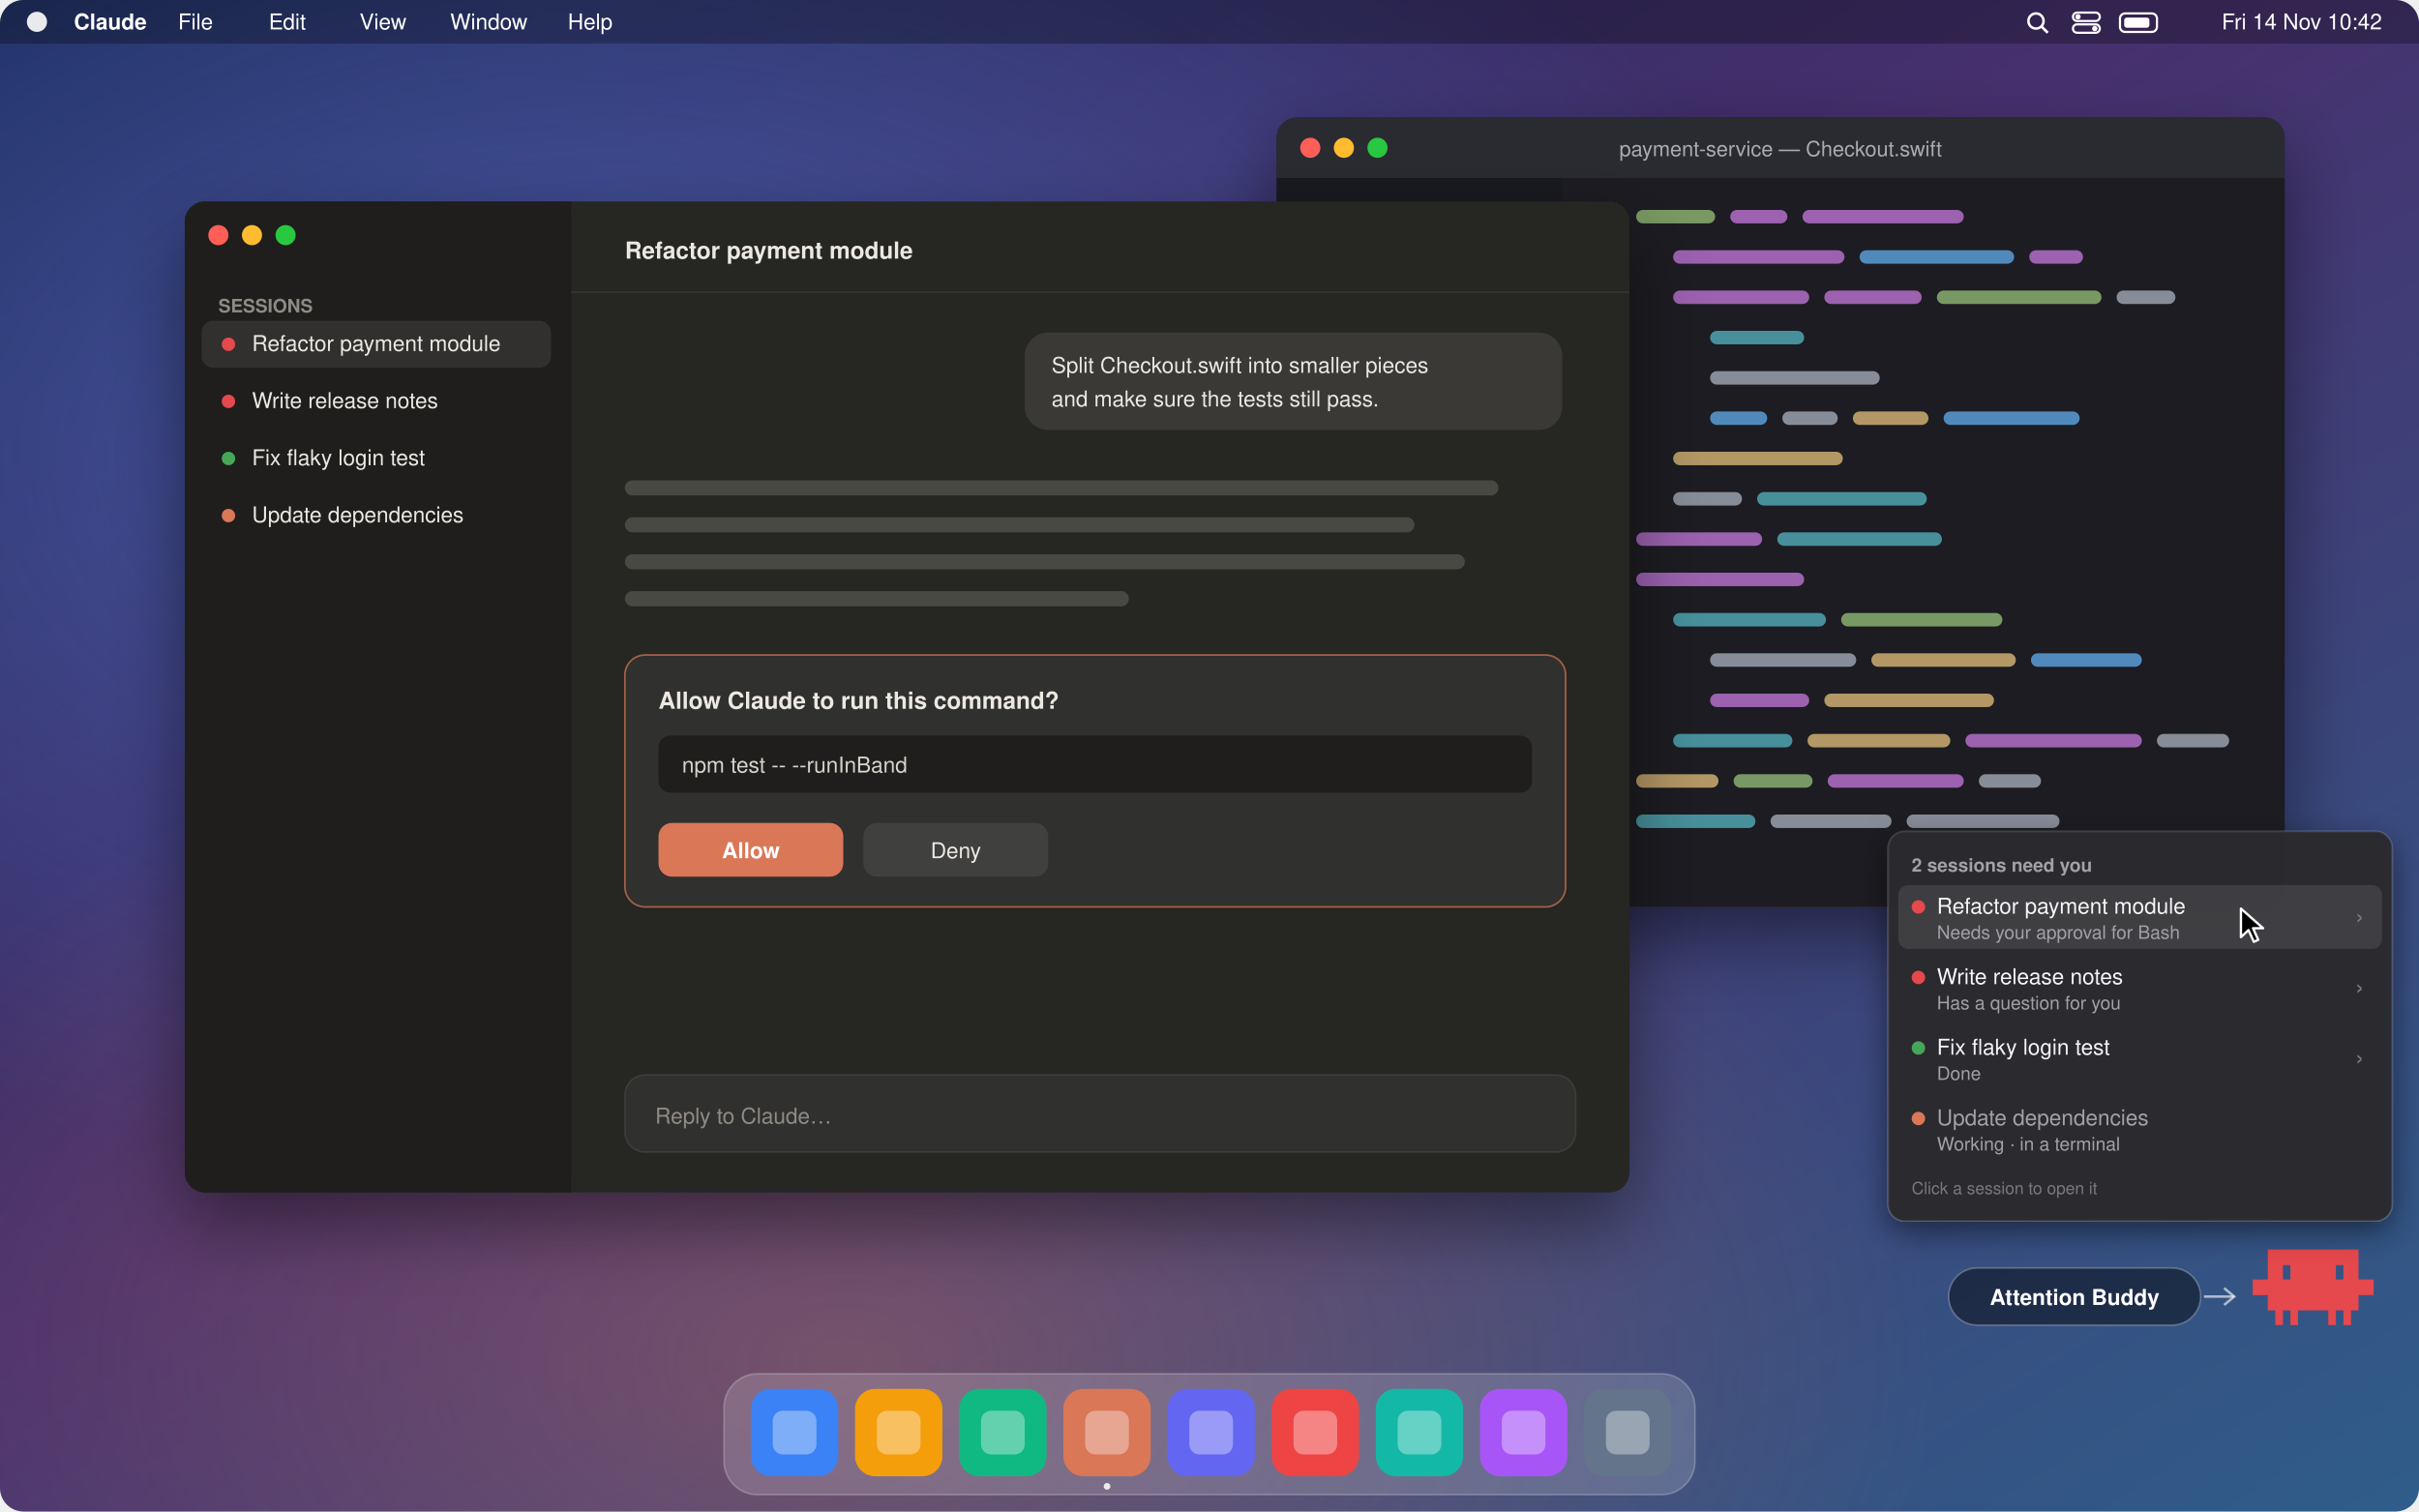
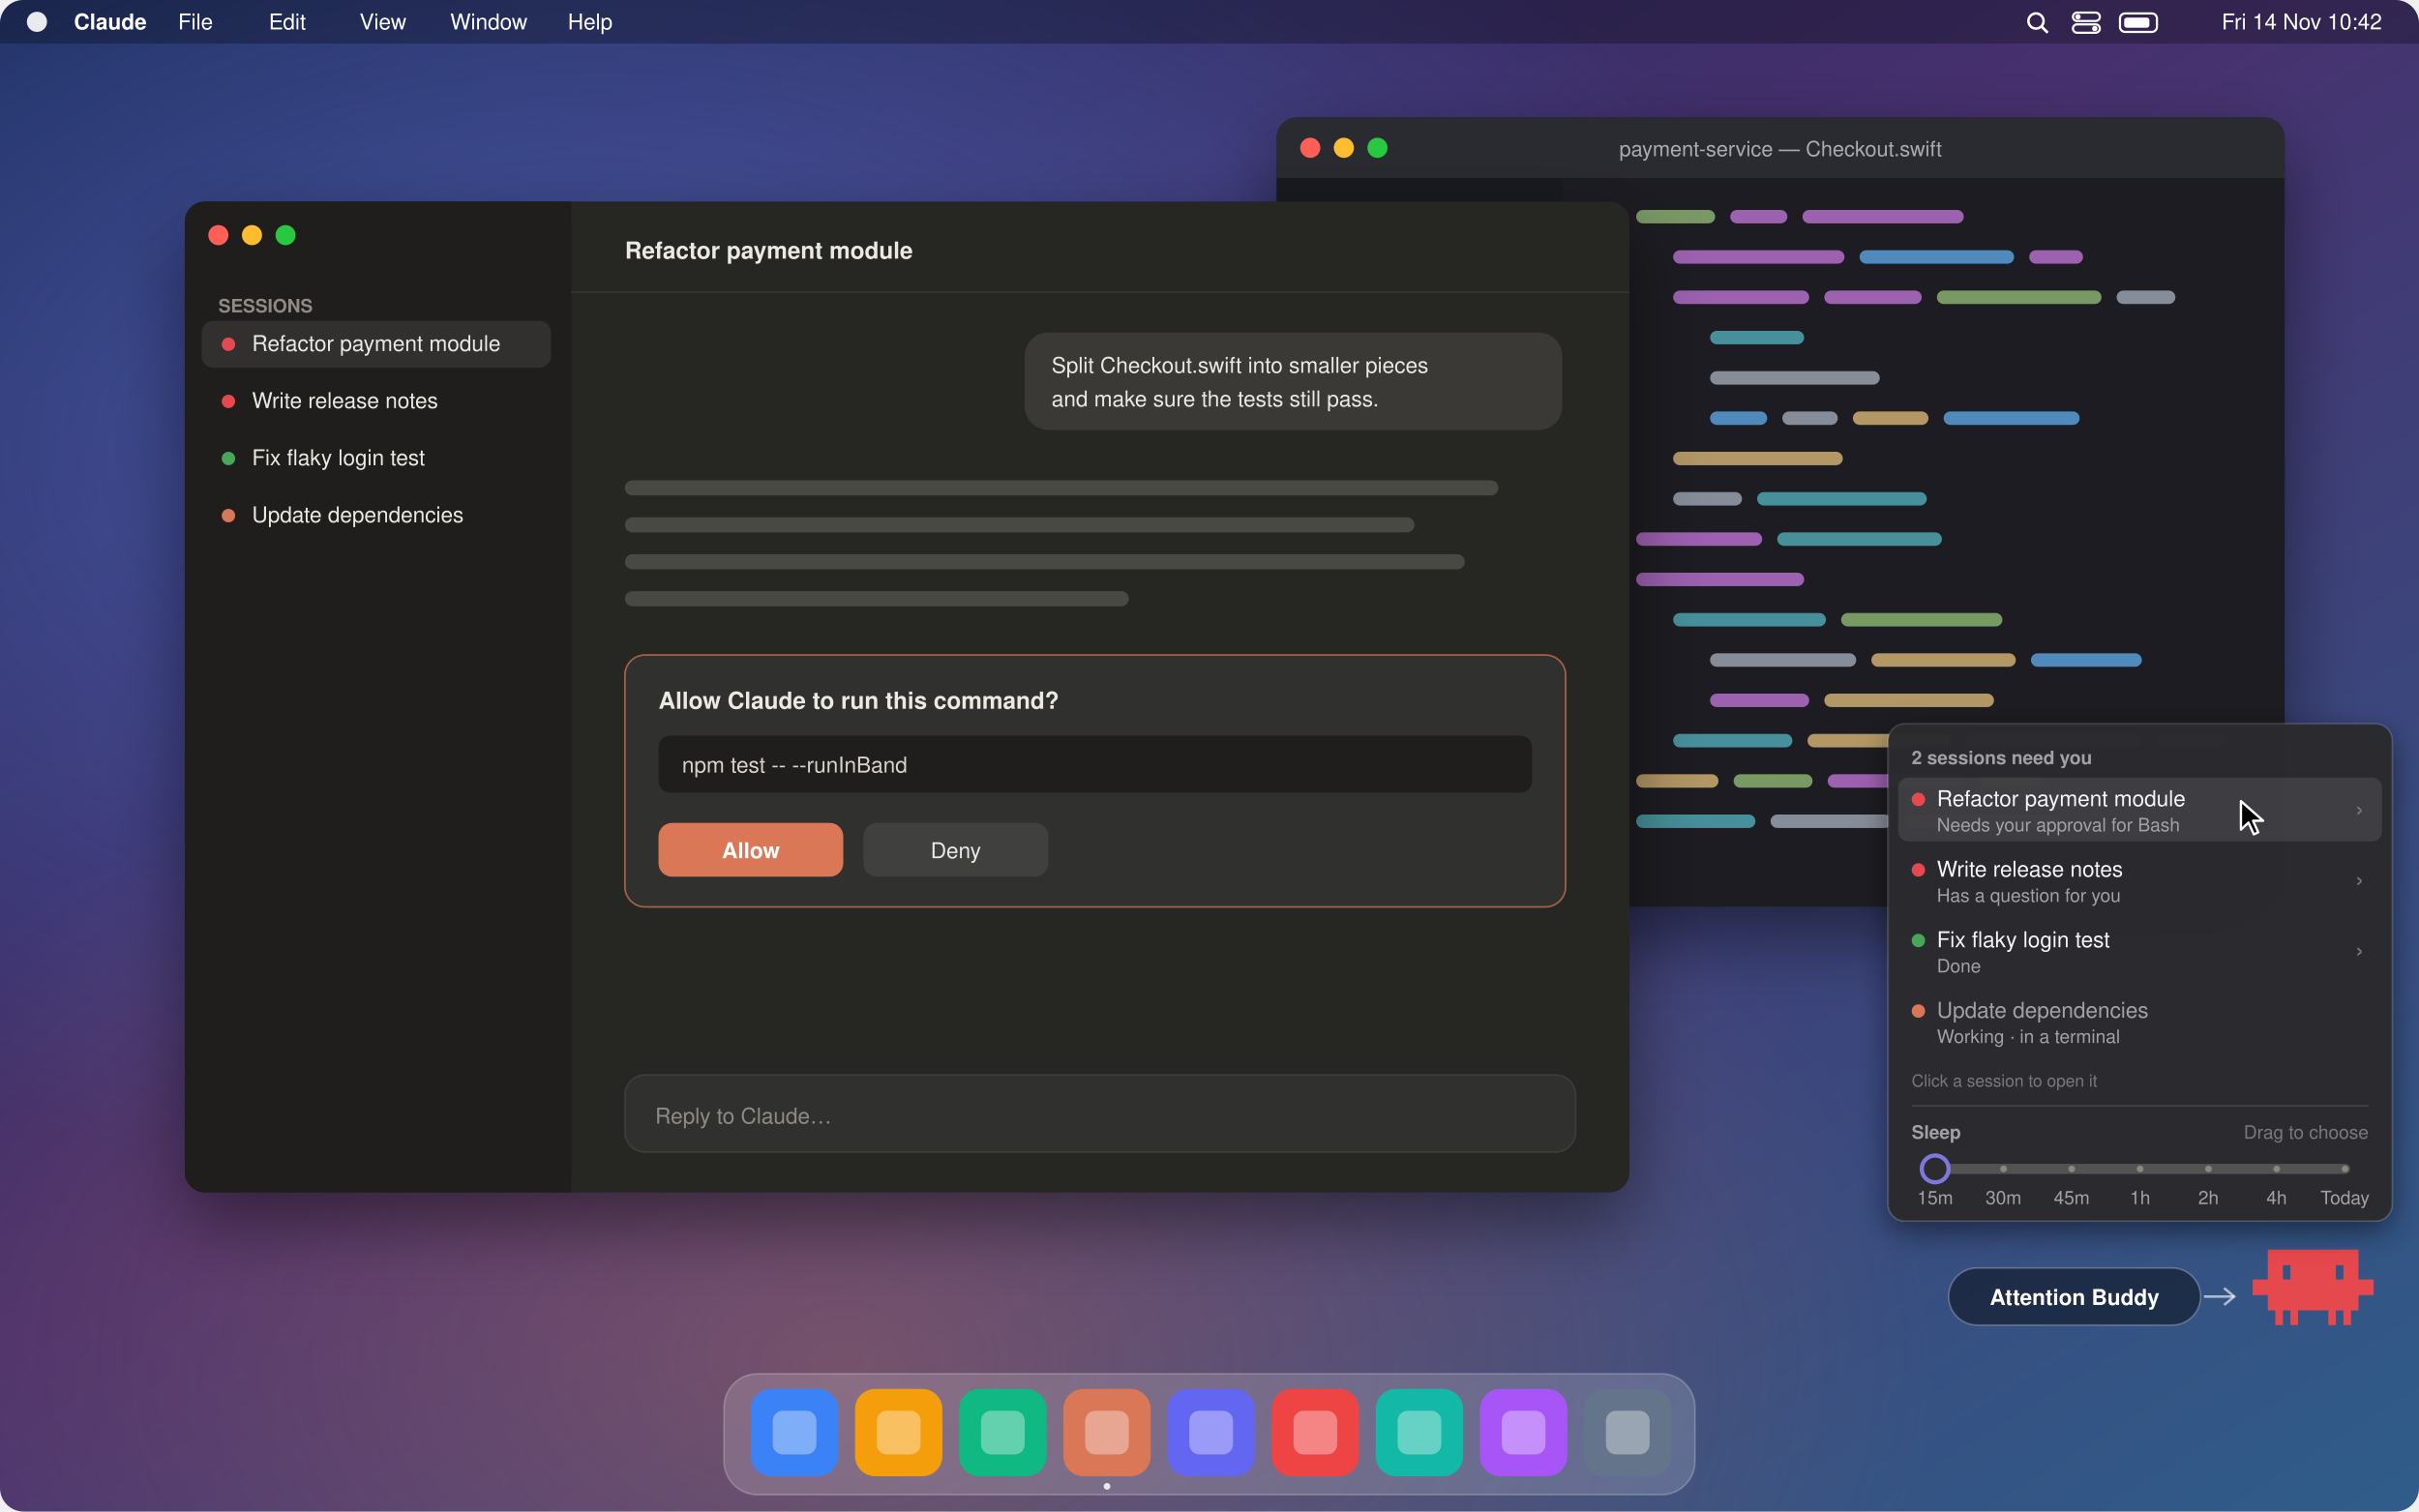
<svg xmlns="http://www.w3.org/2000/svg" viewBox="0 0 1440 900" width="1440" height="900" role="img" aria-label="Attention Buddy on a Mac desktop: the icon sits near the bottom-right corner, blinking red, with its session card open while a Claude session waits for approval">
  <defs>
    <style>
      text { font-family: -apple-system, BlinkMacSystemFont, "SF Pro Text", "Segoe UI", Helvetica, Arial, sans-serif; }
      @keyframes pulse { 0%, 100% { opacity: 1 } 50% { opacity: .3 } }
      @keyframes breathe { 0%, 100% { opacity: 1 } 50% { opacity: .45 } }
      .blink { animation: pulse 1s ease-in-out infinite; }
      .breathe { animation: breathe 2.4s ease-in-out infinite; }
      @media (prefers-reduced-motion: reduce) { .blink, .breathe { animation: none; } }
    </style>
    <linearGradient id="wall" x1="0" y1="0" x2="1" y2="1">
      <stop offset="0" stop-color="#1b2a5a" />
      <stop offset="0.45" stop-color="#47306e" />
      <stop offset="1" stop-color="#2f5d8a" />
    </linearGradient>
    <radialGradient id="glow1" cx="0.25" cy="0.3" r="0.5">
      <stop offset="0" stop-color="#5a7bd8" stop-opacity="0.55" />
      <stop offset="1" stop-color="#5a7bd8" stop-opacity="0" />
    </radialGradient>
    <radialGradient id="glow2" cx="0.35" cy="0.9" r="0.45">
      <stop offset="0" stop-color="#d97757" stop-opacity="0.35" />
      <stop offset="1" stop-color="#d97757" stop-opacity="0" />
    </radialGradient>
    <filter id="shadow" x="-20%" y="-20%" width="140%" height="150%">
      <feDropShadow dx="0" dy="18" stdDeviation="22" flood-color="#000" flood-opacity="0.45" />
    </filter>
    <filter id="smallShadow" x="-20%" y="-20%" width="140%" height="160%">
      <feDropShadow dx="0" dy="6" stdDeviation="9" flood-color="#000" flood-opacity="0.5" />
    </filter>
    <clipPath id="screen">
      <rect width="1440" height="900" rx="14" />
    </clipPath>
  </defs>
  <g clip-path="url(#screen)">
    <rect width="1440" height="900" fill="url(#wall)" />
    <rect width="1440" height="900" fill="url(#glow1)" />
    <rect width="1440" height="900" fill="url(#glow2)" />
    <rect width="1440" height="26" fill="#000" fill-opacity="0.28" />
    <circle cx="22" cy="13" r="6" fill="#fff" fill-opacity="0.9" />
    <text x="44" y="17.5" font-size="13" font-weight="700" fill="#fff">Claude</text>
    <text x="106" y="17.5" font-size="13" font-weight="400" fill="#fff">File</text>
    <text x="160" y="17.5" font-size="13" font-weight="400" fill="#fff">Edit</text>
    <text x="214" y="17.5" font-size="13" font-weight="400" fill="#fff">View</text>
    <text x="268" y="17.5" font-size="13" font-weight="400" fill="#fff">Window</text>
    <text x="338" y="17.5" font-size="13" font-weight="400" fill="#fff">Help</text>
    <text x="1418" y="17.5" font-size="13" fill="#fff" text-anchor="end">Fri 14 Nov  10:42</text>
    <rect x="1262" y="8" width="22" height="11" rx="3" fill="none" stroke="#fff" stroke-width="1.3" />
    <rect x="1264.5" y="10.5" width="15" height="6" rx="1.5" fill="#fff" />
    <rect x="1234" y="7.5" width="16" height="5" rx="2.5" fill="none" stroke="#fff" stroke-width="1.3" />
    <rect x="1234" y="14.5" width="16" height="5" rx="2.5" fill="none" stroke="#fff" stroke-width="1.3" />
    <circle cx="1237" cy="10" r="1.6" fill="#fff" />
    <circle cx="1247" cy="17" r="1.6" fill="#fff" />
    <circle cx="1212" cy="12.5" r="4.5" fill="none" stroke="#fff" stroke-width="1.5" />
    <path d="M1215.5 16 l3.5 3.5" stroke="#fff" stroke-width="1.6" />
    <g filter="url(#shadow)">
      <rect x="760" y="70" width="600" height="470" rx="12" fill="#1e1f24" />
    </g>
    <rect x="760" y="70" width="600" height="36" rx="12" fill="#2a2b31" />
    <rect x="760" y="94" width="600" height="12" fill="#2a2b31" />
    <circle cx="780" cy="88" r="6" fill="#ff5f57" />
    <circle cx="800" cy="88" r="6" fill="#febc2e" />
    <circle cx="820" cy="88" r="6" fill="#28c840" />
    <text x="1060.0" y="93" font-size="12.5" fill="#a9abb3" text-anchor="middle">payment-service — Checkout.swift</text>
    <rect x="760" y="106" width="170" height="434" fill="#191a1f" />
    <text x="776" y="134" font-size="12" fill="#8d8f98">Sources</text>
    <text x="776" y="158" font-size="12" fill="#e6e6ea">  Checkout.swift</text>
    <text x="776" y="182" font-size="12" fill="#8d8f98">  Payments.swift</text>
    <text x="776" y="206" font-size="12" fill="#8d8f98">  Refunds.swift</text>
    <text x="776" y="230" font-size="12" fill="#8d8f98">Tests</text>
    <text x="776" y="254" font-size="12" fill="#8d8f98">  CheckoutTests.swift</text>
    <text x="776" y="278" font-size="12" fill="#8d8f98">Package.swift</text>
    <text x="946" y="134" font-size="11" fill="#5c5f6a" font-family="SF Mono, Menlo, monospace">1</text>
    <rect x="974" y="125" width="47" height="8" rx="4" fill="#98c379" fill-opacity="0.75" />
    <rect x="1030" y="125" width="34" height="8" rx="4" fill="#c678dd" fill-opacity="0.75" />
    <rect x="1073" y="125" width="96" height="8" rx="4" fill="#c678dd" fill-opacity="0.75" />
    <text x="946" y="158" font-size="11" fill="#5c5f6a" font-family="SF Mono, Menlo, monospace">2</text>
    <rect x="996" y="149" width="102" height="8" rx="4" fill="#c678dd" fill-opacity="0.75" />
    <rect x="1107" y="149" width="92" height="8" rx="4" fill="#61afef" fill-opacity="0.75" />
    <rect x="1208" y="149" width="32" height="8" rx="4" fill="#c678dd" fill-opacity="0.75" />
    <text x="946" y="182" font-size="11" fill="#5c5f6a" font-family="SF Mono, Menlo, monospace">3</text>
    <rect x="996" y="173" width="81" height="8" rx="4" fill="#c678dd" fill-opacity="0.75" />
    <rect x="1086" y="173" width="58" height="8" rx="4" fill="#c678dd" fill-opacity="0.75" />
    <rect x="1153" y="173" width="98" height="8" rx="4" fill="#98c379" fill-opacity="0.75" />
    <rect x="1260" y="173" width="35" height="8" rx="4" fill="#abb2bf" fill-opacity="0.75" />
    <text x="946" y="206" font-size="11" fill="#5c5f6a" font-family="SF Mono, Menlo, monospace">4</text>
    <rect x="1018" y="197" width="56" height="8" rx="4" fill="#56b6c2" fill-opacity="0.75" />
    <text x="946" y="230" font-size="11" fill="#5c5f6a" font-family="SF Mono, Menlo, monospace">5</text>
    <rect x="1018" y="221" width="101" height="8" rx="4" fill="#abb2bf" fill-opacity="0.75" />
    <text x="946" y="254" font-size="11" fill="#5c5f6a" font-family="SF Mono, Menlo, monospace">6</text>
    <rect x="1018" y="245" width="34" height="8" rx="4" fill="#61afef" fill-opacity="0.75" />
    <rect x="1061" y="245" width="33" height="8" rx="4" fill="#abb2bf" fill-opacity="0.75" />
    <rect x="1103" y="245" width="45" height="8" rx="4" fill="#e5c07b" fill-opacity="0.75" />
    <rect x="1157" y="245" width="81" height="8" rx="4" fill="#61afef" fill-opacity="0.75" />
    <text x="946" y="278" font-size="11" fill="#5c5f6a" font-family="SF Mono, Menlo, monospace">7</text>
    <rect x="996" y="269" width="101" height="8" rx="4" fill="#e5c07b" fill-opacity="0.75" />
    <text x="946" y="302" font-size="11" fill="#5c5f6a" font-family="SF Mono, Menlo, monospace">8</text>
    <rect x="996" y="293" width="41" height="8" rx="4" fill="#abb2bf" fill-opacity="0.75" />
    <rect x="1046" y="293" width="101" height="8" rx="4" fill="#56b6c2" fill-opacity="0.75" />
    <text x="946" y="326" font-size="11" fill="#5c5f6a" font-family="SF Mono, Menlo, monospace">9</text>
    <rect x="974" y="317" width="75" height="8" rx="4" fill="#c678dd" fill-opacity="0.75" />
    <rect x="1058" y="317" width="98" height="8" rx="4" fill="#56b6c2" fill-opacity="0.75" />
    <text x="946" y="350" font-size="11" fill="#5c5f6a" font-family="SF Mono, Menlo, monospace">10</text>
    <rect x="974" y="341" width="100" height="8" rx="4" fill="#c678dd" fill-opacity="0.75" />
    <text x="946" y="374" font-size="11" fill="#5c5f6a" font-family="SF Mono, Menlo, monospace">11</text>
    <rect x="996" y="365" width="91" height="8" rx="4" fill="#56b6c2" fill-opacity="0.75" />
    <rect x="1096" y="365" width="96" height="8" rx="4" fill="#98c379" fill-opacity="0.75" />
    <text x="946" y="398" font-size="11" fill="#5c5f6a" font-family="SF Mono, Menlo, monospace">12</text>
    <rect x="1018" y="389" width="87" height="8" rx="4" fill="#abb2bf" fill-opacity="0.75" />
    <rect x="1114" y="389" width="86" height="8" rx="4" fill="#e5c07b" fill-opacity="0.75" />
    <rect x="1209" y="389" width="66" height="8" rx="4" fill="#61afef" fill-opacity="0.75" />
    <text x="946" y="422" font-size="11" fill="#5c5f6a" font-family="SF Mono, Menlo, monospace">13</text>
    <rect x="1018" y="413" width="59" height="8" rx="4" fill="#c678dd" fill-opacity="0.75" />
    <rect x="1086" y="413" width="101" height="8" rx="4" fill="#e5c07b" fill-opacity="0.75" />
    <text x="946" y="446" font-size="11" fill="#5c5f6a" font-family="SF Mono, Menlo, monospace">14</text>
    <rect x="996" y="437" width="71" height="8" rx="4" fill="#56b6c2" fill-opacity="0.75" />
    <rect x="1076" y="437" width="85" height="8" rx="4" fill="#e5c07b" fill-opacity="0.75" />
    <rect x="1170" y="437" width="105" height="8" rx="4" fill="#c678dd" fill-opacity="0.75" />
    <rect x="1284" y="437" width="43" height="8" rx="4" fill="#abb2bf" fill-opacity="0.75" />
    <text x="946" y="470" font-size="11" fill="#5c5f6a" font-family="SF Mono, Menlo, monospace">15</text>
    <rect x="974" y="461" width="49" height="8" rx="4" fill="#e5c07b" fill-opacity="0.75" />
    <rect x="1032" y="461" width="47" height="8" rx="4" fill="#98c379" fill-opacity="0.75" />
    <rect x="1088" y="461" width="81" height="8" rx="4" fill="#c678dd" fill-opacity="0.75" />
    <rect x="1178" y="461" width="37" height="8" rx="4" fill="#abb2bf" fill-opacity="0.75" />
    <text x="946" y="494" font-size="11" fill="#5c5f6a" font-family="SF Mono, Menlo, monospace">16</text>
    <rect x="974" y="485" width="71" height="8" rx="4" fill="#56b6c2" fill-opacity="0.75" />
    <rect x="1054" y="485" width="72" height="8" rx="4" fill="#abb2bf" fill-opacity="0.75" />
    <rect x="1135" y="485" width="91" height="8" rx="4" fill="#abb2bf" fill-opacity="0.75" />
    <g filter="url(#shadow)">
      <rect x="110" y="120" width="860" height="590" rx="12" fill="#262624" />
    </g>
    <rect x="110" y="120" width="230" height="590" rx="12" fill="#1f1e1d" />
    <rect x="328" y="120" width="12" height="590" fill="#1f1e1d" />
    <circle cx="130" cy="140" r="6" fill="#ff5f57" />
    <circle cx="150" cy="140" r="6" fill="#febc2e" />
    <circle cx="170" cy="140" r="6" fill="#28c840" />
    <text x="130" y="186" font-size="11" font-weight="600" fill="#8f8b84">SESSIONS</text>
    <rect x="120" y="191" width="208" height="28" rx="7" fill="#ffffff" fill-opacity="0.08" />
    <circle cx="136" cy="205" r="4" fill="#E5484D" />
    <text x="150" y="209" font-size="13" fill="#ece9e2">Refactor payment module</text>
    <circle cx="136" cy="239" r="4" fill="#E5484D" />
    <text x="150" y="243" font-size="13" fill="#ece9e2">Write release notes</text>
    <circle cx="136" cy="273" r="4" fill="#46A758" />
    <text x="150" y="277" font-size="13" fill="#ece9e2">Fix flaky login test</text>
    <circle cx="136" cy="307" r="4" fill="#D97757" />
    <text x="150" y="311" font-size="13" fill="#ece9e2">Update dependencies</text>
    <text x="372" y="154" font-size="14" font-weight="600" fill="#ece9e2">Refactor payment module</text>
    <line x1="340" y1="174" x2="970" y2="174" stroke="#ffffff" stroke-opacity="0.07" />
    <rect x="610" y="198" width="320" height="58" rx="14" fill="#3a3936" />
    <text x="626" y="222" font-size="13" fill="#ece9e2">Split Checkout.swift into smaller pieces</text>
    <text x="626" y="242" font-size="13" fill="#ece9e2">and make sure the tests still pass.</text>
    <rect x="372" y="286" width="520" height="9" rx="4.5" fill="#ece9e2" fill-opacity="0.18" />
    <rect x="372" y="308" width="470" height="9" rx="4.5" fill="#ece9e2" fill-opacity="0.18" />
    <rect x="372" y="330" width="500" height="9" rx="4.5" fill="#ece9e2" fill-opacity="0.18" />
    <rect x="372" y="352" width="300" height="9" rx="4.5" fill="#ece9e2" fill-opacity="0.18" />
    <rect x="372" y="390" width="560" height="150" rx="12" fill="#30302e" stroke="#d97757" stroke-opacity="0.7" />
    <text x="392" y="422" font-size="14" font-weight="600" fill="#ece9e2">Allow Claude to run this command?</text>
    <rect x="392" y="438" width="520" height="34" rx="7" fill="#1f1e1d" />
    <text x="406" y="460" font-size="13" fill="#d7d3cb" font-family="SF Mono, Menlo, monospace">npm test -- --runInBand</text>
    <rect x="392" y="490" width="110" height="32" rx="8" fill="#d97757" />
    <text x="447" y="511" font-size="13" font-weight="600" fill="#fff" text-anchor="middle">Allow</text>
    <rect x="514" y="490" width="110" height="32" rx="8" fill="#ffffff" fill-opacity="0.08" />
    <text x="569" y="511" font-size="13" fill="#ece9e2" text-anchor="middle">Deny</text>
    <rect x="372" y="640" width="566" height="46" rx="12" fill="#30302e" stroke="#ffffff" stroke-opacity="0.08" />
    <text x="390" y="669" font-size="13" fill="#8f8b84">Reply to Claude…</text>
    <rect x="431.0" y="818" width="578" height="72" rx="20" fill="#ffffff" fill-opacity="0.16" stroke="#ffffff" stroke-opacity="0.22" />
    <rect x="447.0" y="827" width="52" height="52" rx="12" fill="#3b82f6" />
    <rect x="460.0" y="840" width="26" height="26" rx="6" fill="#ffffff" fill-opacity="0.35" />
    <rect x="509.0" y="827" width="52" height="52" rx="12" fill="#f59e0b" />
    <rect x="522.0" y="840" width="26" height="26" rx="6" fill="#ffffff" fill-opacity="0.35" />
    <rect x="571.0" y="827" width="52" height="52" rx="12" fill="#10b981" />
    <rect x="584.0" y="840" width="26" height="26" rx="6" fill="#ffffff" fill-opacity="0.35" />
    <rect x="633.0" y="827" width="52" height="52" rx="12" fill="#d97757" />
    <rect x="646.0" y="840" width="26" height="26" rx="6" fill="#ffffff" fill-opacity="0.35" />
    <rect x="695.0" y="827" width="52" height="52" rx="12" fill="#6366f1" />
    <rect x="708.0" y="840" width="26" height="26" rx="6" fill="#ffffff" fill-opacity="0.35" />
    <rect x="757.0" y="827" width="52" height="52" rx="12" fill="#ef4444" />
    <rect x="770.0" y="840" width="26" height="26" rx="6" fill="#ffffff" fill-opacity="0.35" />
    <rect x="819.0" y="827" width="52" height="52" rx="12" fill="#14b8a6" />
    <rect x="832.0" y="840" width="26" height="26" rx="6" fill="#ffffff" fill-opacity="0.35" />
    <rect x="881.0" y="827" width="52" height="52" rx="12" fill="#a855f7" />
    <rect x="894.0" y="840" width="26" height="26" rx="6" fill="#ffffff" fill-opacity="0.35" />
    <rect x="943.0" y="827" width="52" height="52" rx="12" fill="#64748b" />
    <rect x="956.0" y="840" width="26" height="26" rx="6" fill="#ffffff" fill-opacity="0.35" />
    <circle cx="659.0" cy="885" r="2" fill="#fff" fill-opacity="0.85" />
    <g>
      <rect x="1160" y="755" width="150" height="34" rx="17" fill="#000" fill-opacity="0.45" stroke="#fff" stroke-opacity="0.25" />
      <text x="1235" y="777" font-size="13" font-weight="600" fill="#fff" text-anchor="middle">Attention Buddy</text>
      <path d="M1312 772 l18 0" stroke="#fff" stroke-opacity="0.6" stroke-width="1.5" />
      <path d="M1324 767 l6 5 l-6 5" fill="none" stroke="#fff" stroke-opacity="0.6" stroke-width="1.5" />
    </g>
    <g class="blink" transform="translate(1341.0 729.0) scale(3.0)">
      <path fill="#E5484D" fill-rule="evenodd" d="M20.998 10.949H24v3.102h-3v3.028h-1.487V20H18v-2.921h-1.487V20H15v-2.921H9V20H7.488v-2.921H6V20H4.487v-2.921H3V14.05H0V10.95h3V5h17.998v5.949zM6 10.949h1.488V8.102H6v2.847zm10.51 0H18V8.102h-1.49v2.847z" />
    </g>
-     <g filter="url(#smallShadow)">
-       <rect x="1124" y="495.0" width="300" height="232" rx="10" fill="#2c2c2e" fill-opacity="0.97" stroke="#ffffff" stroke-opacity="0.12" />
-     </g>
-     <text x="1138" y="519.0" font-size="11" font-weight="600" fill="#a1a1a6">2 sessions need you</text>
-     <rect x="1130" y="527.0" width="288" height="38" rx="6" fill="#ffffff" fill-opacity="0.10" />
-     <circle cx="1142" cy="540.0" r="4" fill="#E5484D" class="blink" />
-     <text x="1153" y="544.0" font-size="13" font-weight="500" fill="#f5f5f7">Refactor payment module</text>
-     <text x="1153" y="559.0" font-size="11" fill="#a1a1a6">Needs your approval for Bash</text>
-     <text x="1402" y="551.0" font-size="16" fill="#78787e">›</text>
-     <circle cx="1142" cy="582.0" r="4" fill="#E5484D" class="blink" />
-     <text x="1153" y="586.0" font-size="13" font-weight="500" fill="#f5f5f7">Write release notes</text>
-     <text x="1153" y="601.0" font-size="11" fill="#a1a1a6">Has a question for you</text>
-     <text x="1402" y="593.0" font-size="16" fill="#78787e">›</text>
-     <circle cx="1142" cy="624.0" r="4" fill="#46A758" />
-     <text x="1153" y="628.0" font-size="13" font-weight="500" fill="#f5f5f7">Fix flaky login test</text>
-     <text x="1153" y="643.0" font-size="11" fill="#a1a1a6">Done</text>
-     <text x="1402" y="635.0" font-size="16" fill="#78787e">›</text>
-     <circle cx="1142" cy="666.0" r="4" fill="#D97757" class="breathe" />
-     <text x="1153" y="670.0" font-size="13" font-weight="500" fill="#a1a1a6">Update dependencies</text>
-     <text x="1153" y="685.0" font-size="11" fill="#a1a1a6">Working · in a terminal</text>
-     <text x="1138" y="711.0" font-size="10" fill="#78787e">Click a session to open it</text>
-     <path d="M1334 541.0 l0 17 l4.5 -4.2 l3.2 7 l2.6 -1.2 l-3.1 -6.9 l6 0 z" fill="#000" stroke="#fff" stroke-width="1.4" stroke-linejoin="round" />
+     <g transform="translate(0 -64)">
+       <g filter="url(#smallShadow)">
+         <rect x="1124" y="495.0" width="300" height="296" rx="10" fill="#2c2c2e" fill-opacity="0.97" stroke="#ffffff" stroke-opacity="0.12" />
+       </g>
+       <text x="1138" y="519.0" font-size="11" font-weight="600" fill="#a1a1a6">2 sessions need you</text>
+       <rect x="1130" y="527.0" width="288" height="38" rx="6" fill="#ffffff" fill-opacity="0.10" />
+       <circle cx="1142" cy="540.0" r="4" fill="#E5484D" class="blink" />
+       <text x="1153" y="544.0" font-size="13" font-weight="500" fill="#f5f5f7">Refactor payment module</text>
+       <text x="1153" y="559.0" font-size="11" fill="#a1a1a6">Needs your approval for Bash</text>
+       <text x="1402" y="551.0" font-size="16" fill="#78787e">›</text>
+       <circle cx="1142" cy="582.0" r="4" fill="#E5484D" class="blink" />
+       <text x="1153" y="586.0" font-size="13" font-weight="500" fill="#f5f5f7">Write release notes</text>
+       <text x="1153" y="601.0" font-size="11" fill="#a1a1a6">Has a question for you</text>
+       <text x="1402" y="593.0" font-size="16" fill="#78787e">›</text>
+       <circle cx="1142" cy="624.0" r="4" fill="#46A758" />
+       <text x="1153" y="628.0" font-size="13" font-weight="500" fill="#f5f5f7">Fix flaky login test</text>
+       <text x="1153" y="643.0" font-size="11" fill="#a1a1a6">Done</text>
+       <text x="1402" y="635.0" font-size="16" fill="#78787e">›</text>
+       <circle cx="1142" cy="666.0" r="4" fill="#D97757" class="breathe" />
+       <text x="1153" y="670.0" font-size="13" font-weight="500" fill="#a1a1a6">Update dependencies</text>
+       <text x="1153" y="685.0" font-size="11" fill="#a1a1a6">Working · in a terminal</text>
+       <text x="1138" y="711.0" font-size="10" fill="#78787e">Click a session to open it</text>
+       <path d="M1334 541.0 l0 17 l4.5 -4.2 l3.2 7 l2.6 -1.2 l-3.1 -6.9 l6 0 z" fill="#000" stroke="#fff" stroke-width="1.4" stroke-linejoin="round" />
+       <line x1="1138" y1="722.5" x2="1410" y2="722.5" stroke="#ffffff" stroke-opacity="0.12" />
+       <text x="1138" y="742" font-size="11" font-weight="600" fill="#a1a1a6">Sleep</text>
+       <text x="1410" y="742" font-size="11" fill="#78787e" text-anchor="end">Drag to choose</text>
+       <line x1="1152.0" y1="760" x2="1396.0" y2="760" stroke="#888780" stroke-opacity="0.45" stroke-width="6" stroke-linecap="round" />
+       <circle cx="1152.0" cy="760" r="2" fill="#888780" />
+       <text x="1152.0" y="781" font-size="11" fill="#a1a1a6" text-anchor="middle">15m</text>
+       <circle cx="1192.7" cy="760" r="2" fill="#888780" />
+       <text x="1192.7" y="781" font-size="11" fill="#a1a1a6" text-anchor="middle">30m</text>
+       <circle cx="1233.3" cy="760" r="2" fill="#888780" />
+       <text x="1233.3" y="781" font-size="11" fill="#a1a1a6" text-anchor="middle">45m</text>
+       <circle cx="1274.0" cy="760" r="2" fill="#888780" />
+       <text x="1274.0" y="781" font-size="11" fill="#a1a1a6" text-anchor="middle">1h</text>
+       <circle cx="1314.7" cy="760" r="2" fill="#888780" />
+       <text x="1314.7" y="781" font-size="11" fill="#a1a1a6" text-anchor="middle">2h</text>
+       <circle cx="1355.3" cy="760" r="2" fill="#888780" />
+       <text x="1355.3" y="781" font-size="11" fill="#a1a1a6" text-anchor="middle">4h</text>
+       <circle cx="1396.0" cy="760" r="2" fill="#888780" />
+       <text x="1396.0" y="781" font-size="11" fill="#a1a1a6" text-anchor="middle">Today</text>
+       <circle cx="1152.0" cy="760" r="8" fill="#2c2c2e" stroke="#7F77DD" stroke-width="2.5" />
+     </g>
  </g>
</svg>
